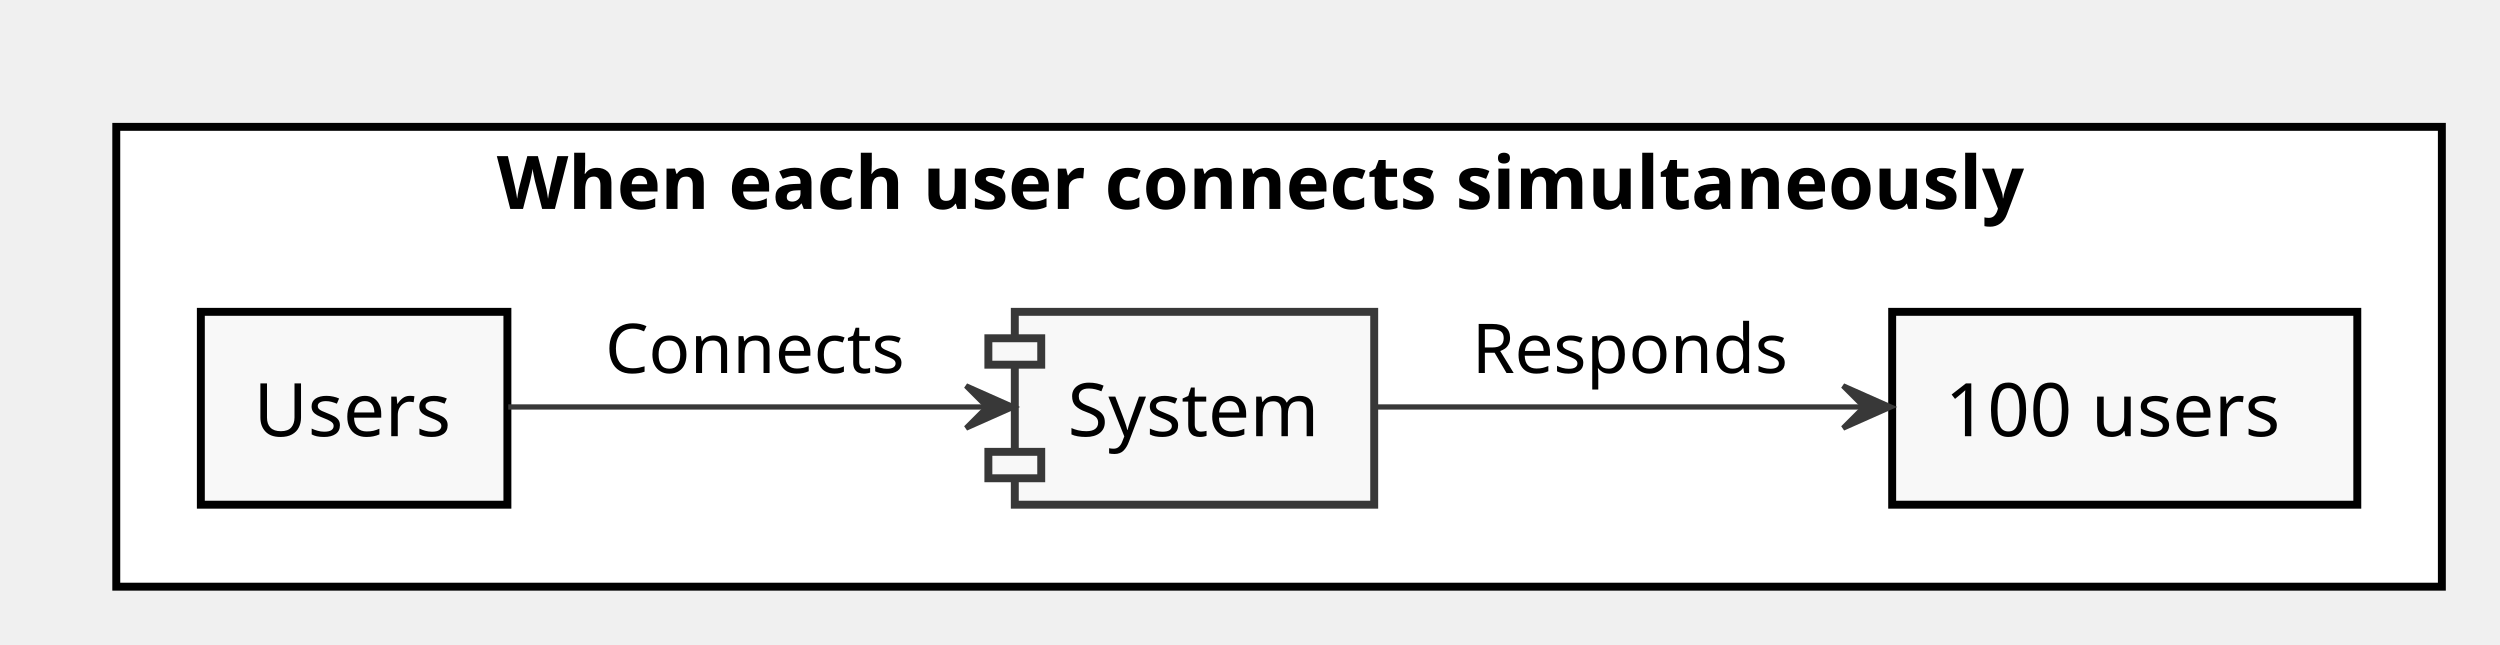
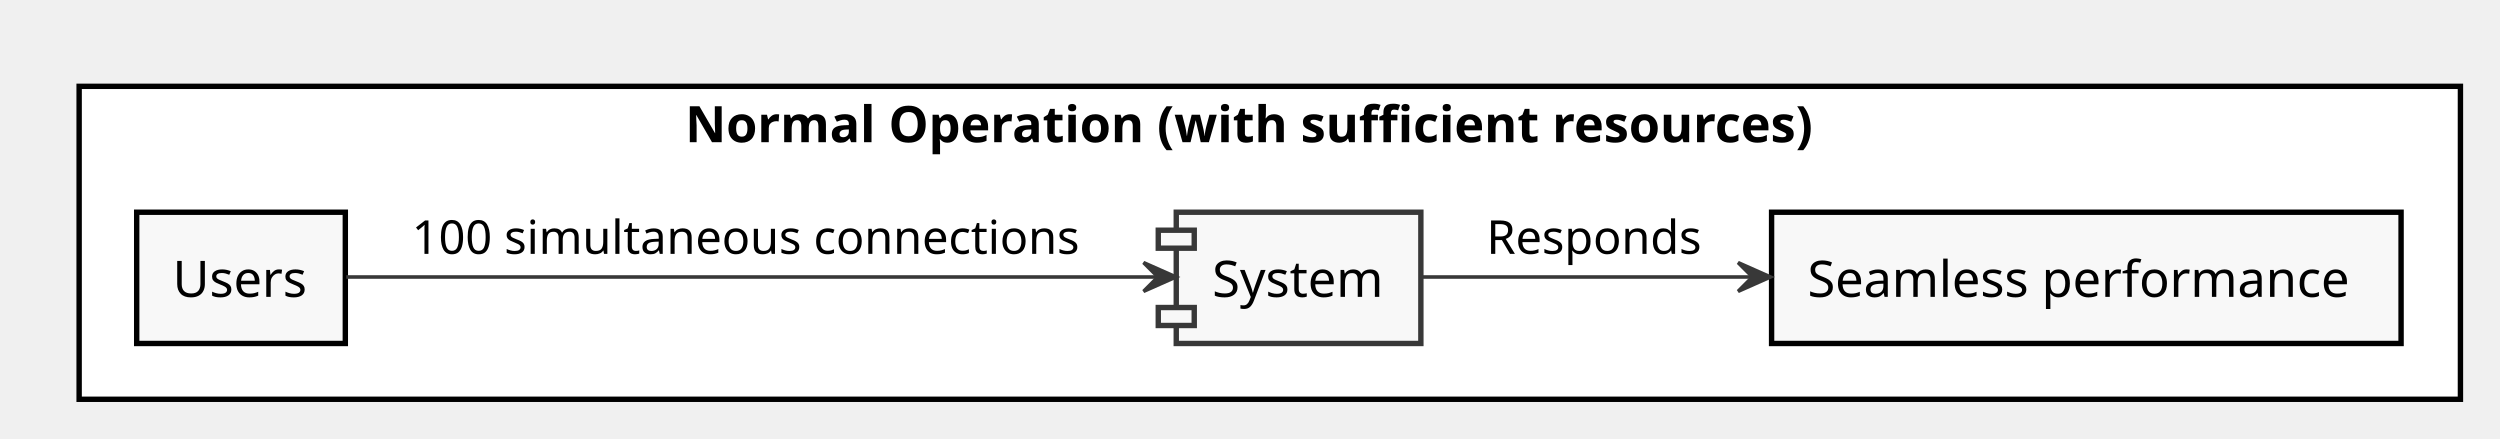
- <svg xmlns="http://www.w3.org/2000/svg" contentScriptType="application/ecmascript" contentStyleType="text/css" height="122px" preserveAspectRatio="none" style="width:473px;height:122px;" version="1.1" viewBox="0 0 473 122" width="473px" zoomAndPan="magnify">
+ <svg xmlns="http://www.w3.org/2000/svg" contentScriptType="application/ecmascript" contentStyleType="text/css" height="122px" preserveAspectRatio="none" style="width:695px;height:122px;" version="1.1" viewBox="0 0 695 122" width="695px" zoomAndPan="magnify">
  <defs />
  <g>
-     <rect fill="#FFFFFF" height="87" style="stroke: #000000; stroke-width: 1.5;" width="440" x="22" y="24" />
-     <text fill="#000000" font-family="sans-serif" font-size="14" font-weight="bold" lengthAdjust="spacingAndGlyphs" textLength="296" x="94" y="39.535">When each user connects simultaneously</text>
+     <rect fill="#FFFFFF" height="87" style="stroke: #000000; stroke-width: 1.5;" width="662" x="22" y="24" />
+     <text fill="#000000" font-family="sans-serif" font-size="14" font-weight="bold" lengthAdjust="spacingAndGlyphs" textLength="325" x="190.5" y="39.535">Normal Operation (with sufficient resources)</text>
    <rect fill="#F8F8F8" height="36.488" style="stroke: #000000; stroke-width: 1.5;" width="58" x="38" y="59" />
    <text fill="#000000" font-family="sans-serif" font-size="14" lengthAdjust="spacingAndGlyphs" textLength="38" x="48" y="82.535">Users</text>
-     <rect fill="#F8F8F8" height="36.488" style="stroke: #000000; stroke-width: 1.5;" width="88" x="358" y="59" />
-     <text fill="#000000" font-family="sans-serif" font-size="14" lengthAdjust="spacingAndGlyphs" textLength="68" x="368" y="82.535">100 users</text>
-     <rect fill="#F8F8F8" height="36.488" style="stroke: #383838; stroke-width: 1.5;" width="68" x="192" y="59" />
-     <rect fill="#F8F8F8" height="5" style="stroke: #383838; stroke-width: 1.5;" width="10" x="187" y="64" />
-     <rect fill="#F8F8F8" height="5" style="stroke: #383838; stroke-width: 1.5;" width="10" x="187" y="85.488" />
-     <text fill="#000000" font-family="sans-serif" font-size="14" lengthAdjust="spacingAndGlyphs" textLength="48" x="202" y="82.535">System</text>
-     <path d="M96.16,77 C121.57,77 158.62,77 186.65,77 " fill="none" id="Source-&gt;System" style="stroke: #383838; stroke-width: 1.0;" />
-     <polygon fill="#383838" points="191.77,77,182.77,73,186.77,77,182.77,81,191.77,77" style="stroke: #383838; stroke-width: 1.0;" />
-     <text fill="#000000" font-family="sans-serif" font-size="13" lengthAdjust="spacingAndGlyphs" textLength="59" x="114.5" y="70.568">Connects</text>
-     <path d="M260.35,77 C286.64,77 323.26,77 352.68,77 " fill="none" id="System-&gt;Measure" style="stroke: #383838; stroke-width: 1.0;" />
-     <polygon fill="#383838" points="357.71,77,348.71,73,352.71,77,348.71,81,357.71,77" style="stroke: #383838; stroke-width: 1.0;" />
-     <text fill="#000000" font-family="sans-serif" font-size="13" lengthAdjust="spacingAndGlyphs" textLength="61" x="278.5" y="70.568">Responds</text>
+     <rect fill="#F8F8F8" height="36.488" style="stroke: #000000; stroke-width: 1.5;" width="175" x="492.5" y="59" />
+     <text fill="#000000" font-family="sans-serif" font-size="14" lengthAdjust="spacingAndGlyphs" textLength="155" x="502.5" y="82.535">Seamless performance</text>
+     <rect fill="#F8F8F8" height="36.488" style="stroke: #383838; stroke-width: 1.5;" width="68" x="327" y="59" />
+     <rect fill="#F8F8F8" height="5" style="stroke: #383838; stroke-width: 1.5;" width="10" x="322" y="64" />
+     <rect fill="#F8F8F8" height="5" style="stroke: #383838; stroke-width: 1.5;" width="10" x="322" y="85.488" />
+     <text fill="#000000" font-family="sans-serif" font-size="14" lengthAdjust="spacingAndGlyphs" textLength="48" x="337" y="82.535">System</text>
+     <path d="M96.26,77 C149.42,77 261.83,77 321.64,77 " fill="none" id="Source-&gt;System" style="stroke: #383838; stroke-width: 1.0;" />
+     <polygon fill="#383838" points="326.91,77,317.91,73,321.91,77,317.91,81,326.91,77" style="stroke: #383838; stroke-width: 1.0;" />
+     <text fill="#000000" font-family="sans-serif" font-size="13" lengthAdjust="spacingAndGlyphs" textLength="194" x="114.5" y="70.568">100 simultaneous connections</text>
+     <path d="M395.22,77 C419.88,77 454.43,77 486.98,77 " fill="none" id="System-&gt;Measure" style="stroke: #383838; stroke-width: 1.0;" />
+     <polygon fill="#383838" points="492.19,77,483.19,73,487.19,77,483.19,81,492.19,77" style="stroke: #383838; stroke-width: 1.0;" />
+     <text fill="#000000" font-family="sans-serif" font-size="13" lengthAdjust="spacingAndGlyphs" textLength="61" x="413.25" y="70.568">Responds</text>
  </g>
</svg>
